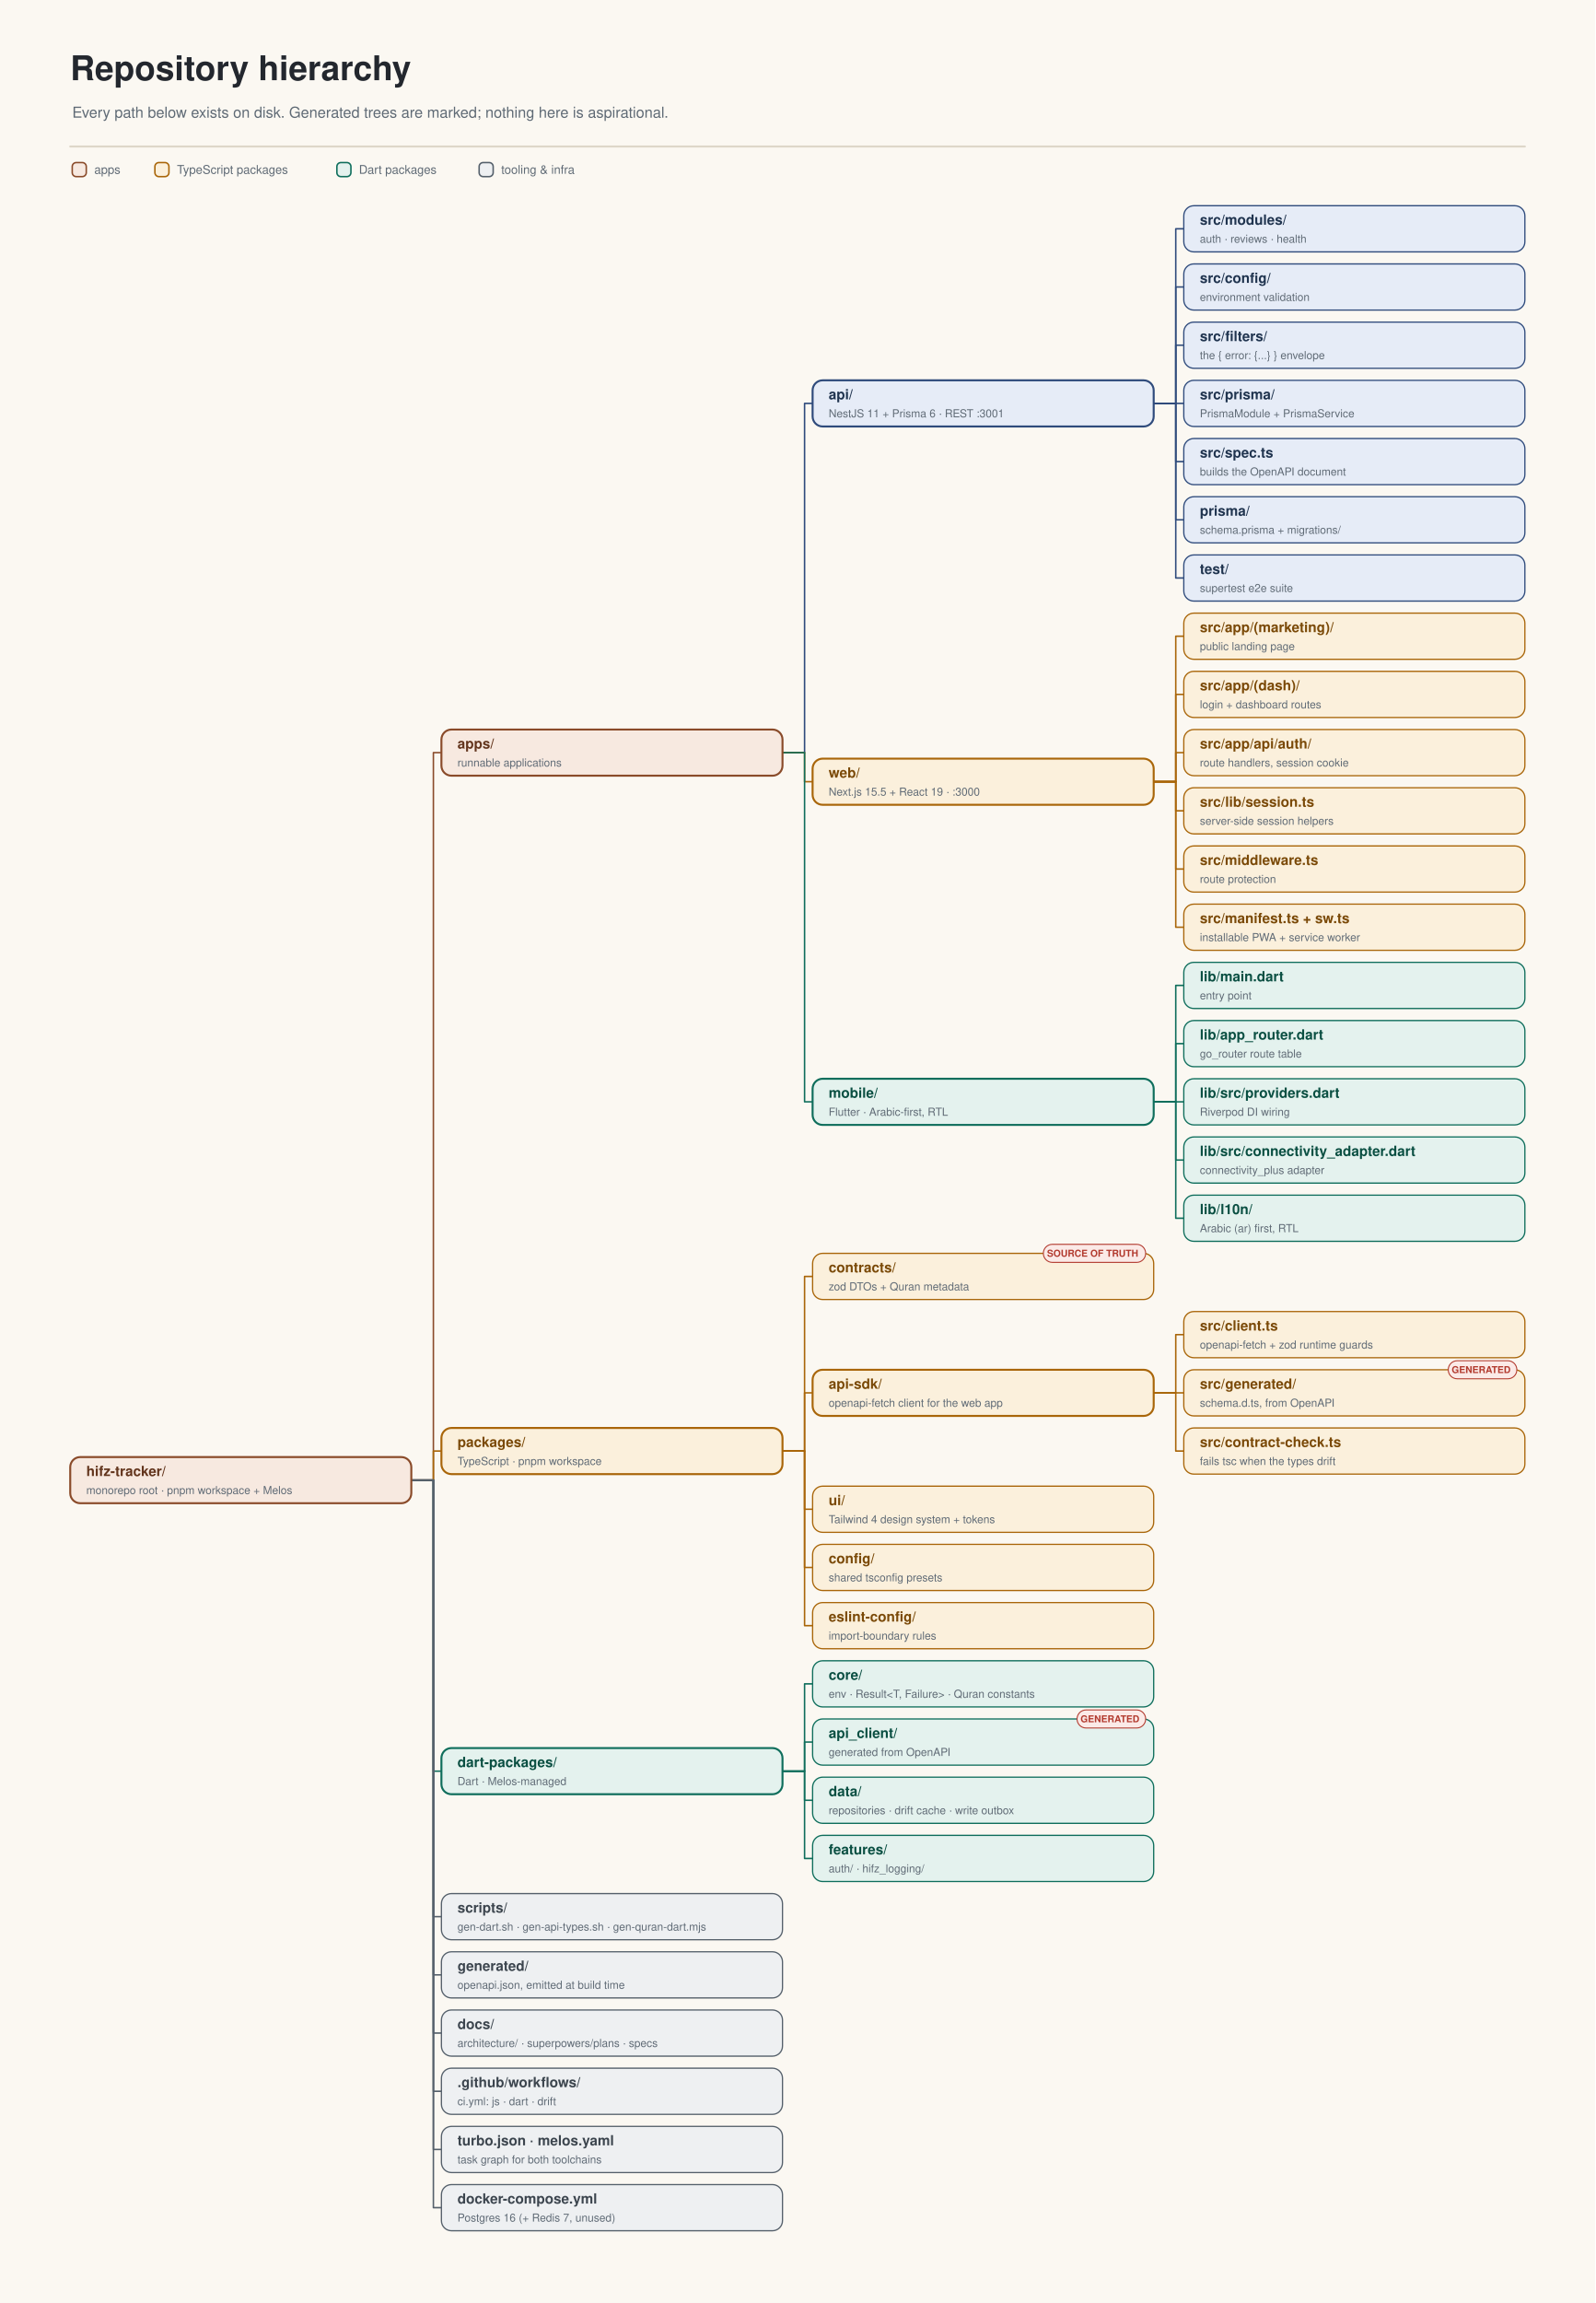
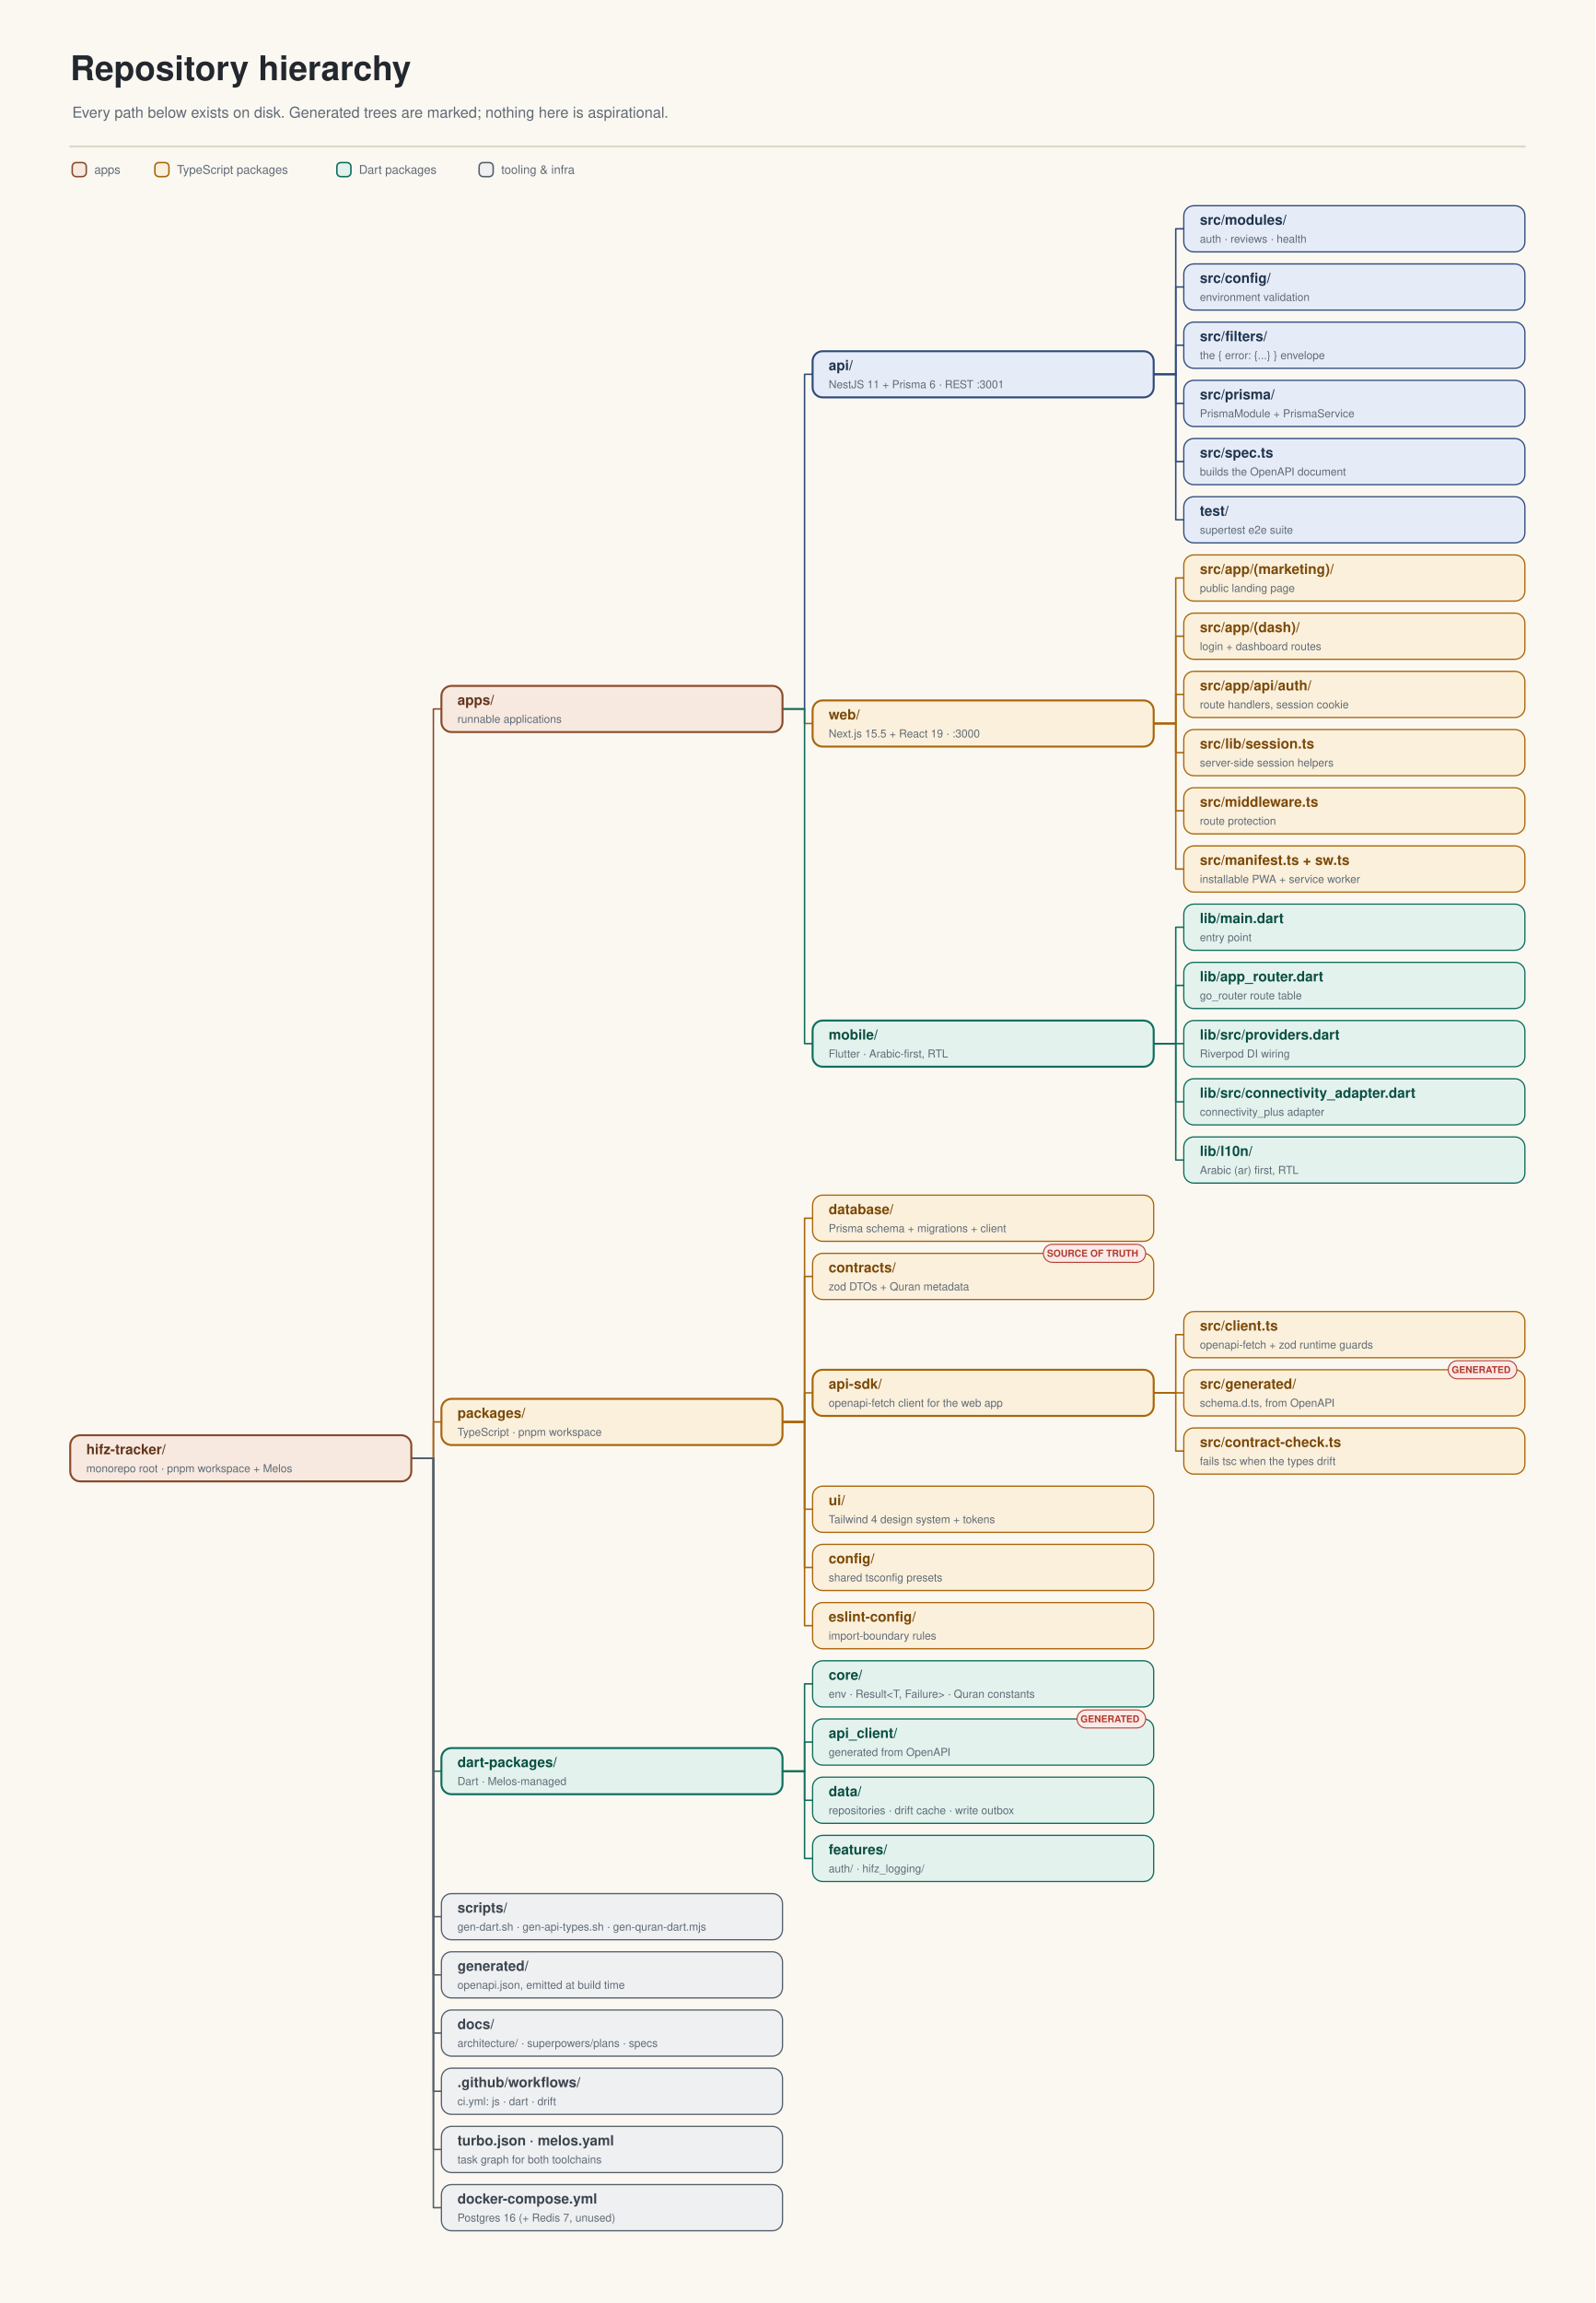
<svg xmlns="http://www.w3.org/2000/svg" width="1590" height="2295" viewBox="0 0 1590 2295">
  <defs>

  </defs>
  <rect width="1590" height="2295" fill="#FBF8F2" />
  <line x1="70" y1="146" x2="1520" y2="146" stroke="#DED7C9" stroke-width="2" stroke-linecap="round" />
-   <path d="M 410 1475 L 432 1475 L 432 750 L 440 750" fill="none" stroke="#8A4B2A" stroke-width="1.5" stroke-linecap="round" stroke-linejoin="round" />
-   <path d="M 780 750 L 802 750 L 802 402 L 810 402" fill="none" stroke="#2F4B7C" stroke-width="1.5" stroke-linecap="round" stroke-linejoin="round" />
-   <path d="M 1150 402 L 1172 402 L 1172 228 L 1180 228" fill="none" stroke="#2F4B7C" stroke-width="1.5" stroke-linecap="round" stroke-linejoin="round" />
-   <path d="M 1150 402 L 1172 402 L 1172 286 L 1180 286" fill="none" stroke="#2F4B7C" stroke-width="1.5" stroke-linecap="round" stroke-linejoin="round" />
-   <path d="M 1150 402 L 1172 402 L 1172 344 L 1180 344" fill="none" stroke="#2F4B7C" stroke-width="1.5" stroke-linecap="round" stroke-linejoin="round" />
-   <path d="M 1150 402 L 1180 402" fill="none" stroke="#2F4B7C" stroke-width="1.5" stroke-linecap="round" stroke-linejoin="round" />
-   <path d="M 1150 402 L 1172 402 L 1172 460 L 1180 460" fill="none" stroke="#2F4B7C" stroke-width="1.5" stroke-linecap="round" stroke-linejoin="round" />
-   <path d="M 1150 402 L 1172 402 L 1172 518 L 1180 518" fill="none" stroke="#2F4B7C" stroke-width="1.5" stroke-linecap="round" stroke-linejoin="round" />
-   <path d="M 1150 402 L 1172 402 L 1172 576 L 1180 576" fill="none" stroke="#2F4B7C" stroke-width="1.5" stroke-linecap="round" stroke-linejoin="round" />
-   <path d="M 780 750 L 802 750 L 802 779 L 810 779" fill="none" stroke="#A9660A" stroke-width="1.5" stroke-linecap="round" stroke-linejoin="round" />
-   <path d="M 1150 779 L 1172 779 L 1172 634 L 1180 634" fill="none" stroke="#A9660A" stroke-width="1.5" stroke-linecap="round" stroke-linejoin="round" />
-   <path d="M 1150 779 L 1172 779 L 1172 692 L 1180 692" fill="none" stroke="#A9660A" stroke-width="1.5" stroke-linecap="round" stroke-linejoin="round" />
-   <path d="M 1150 779 L 1172 779 L 1172 750 L 1180 750" fill="none" stroke="#A9660A" stroke-width="1.5" stroke-linecap="round" stroke-linejoin="round" />
-   <path d="M 1150 779 L 1172 779 L 1172 808 L 1180 808" fill="none" stroke="#A9660A" stroke-width="1.5" stroke-linecap="round" stroke-linejoin="round" />
-   <path d="M 1150 779 L 1172 779 L 1172 866 L 1180 866" fill="none" stroke="#A9660A" stroke-width="1.5" stroke-linecap="round" stroke-linejoin="round" />
-   <path d="M 1150 779 L 1172 779 L 1172 924 L 1180 924" fill="none" stroke="#A9660A" stroke-width="1.5" stroke-linecap="round" stroke-linejoin="round" />
-   <path d="M 780 750 L 802 750 L 802 1098 L 810 1098" fill="none" stroke="#0F6E5C" stroke-width="1.5" stroke-linecap="round" stroke-linejoin="round" />
-   <path d="M 1150 1098 L 1172 1098 L 1172 982 L 1180 982" fill="none" stroke="#0F6E5C" stroke-width="1.5" stroke-linecap="round" stroke-linejoin="round" />
-   <path d="M 1150 1098 L 1172 1098 L 1172 1040 L 1180 1040" fill="none" stroke="#0F6E5C" stroke-width="1.5" stroke-linecap="round" stroke-linejoin="round" />
-   <path d="M 1150 1098 L 1180 1098" fill="none" stroke="#0F6E5C" stroke-width="1.5" stroke-linecap="round" stroke-linejoin="round" />
-   <path d="M 1150 1098 L 1172 1098 L 1172 1156 L 1180 1156" fill="none" stroke="#0F6E5C" stroke-width="1.5" stroke-linecap="round" stroke-linejoin="round" />
-   <path d="M 1150 1098 L 1172 1098 L 1172 1214 L 1180 1214" fill="none" stroke="#0F6E5C" stroke-width="1.5" stroke-linecap="round" stroke-linejoin="round" />
-   <path d="M 410 1475 L 432 1475 L 432 1446 L 440 1446" fill="none" stroke="#A9660A" stroke-width="1.5" stroke-linecap="round" stroke-linejoin="round" />
-   <path d="M 780 1446 L 802 1446 L 802 1272 L 810 1272" fill="none" stroke="#A9660A" stroke-width="1.5" stroke-linecap="round" stroke-linejoin="round" />
-   <path d="M 780 1446 L 802 1446 L 802 1388 L 810 1388" fill="none" stroke="#A9660A" stroke-width="1.5" stroke-linecap="round" stroke-linejoin="round" />
+   <path d="M 410 1453.25 L 432 1453.25 L 432 706.5 L 440 706.5" fill="none" stroke="#8A4B2A" stroke-width="1.5" stroke-linecap="round" stroke-linejoin="round" />
+   <path d="M 780 706.5 L 802 706.5 L 802 373 L 810 373" fill="none" stroke="#2F4B7C" stroke-width="1.5" stroke-linecap="round" stroke-linejoin="round" />
+   <path d="M 1150 373 L 1172 373 L 1172 228 L 1180 228" fill="none" stroke="#2F4B7C" stroke-width="1.5" stroke-linecap="round" stroke-linejoin="round" />
+   <path d="M 1150 373 L 1172 373 L 1172 286 L 1180 286" fill="none" stroke="#2F4B7C" stroke-width="1.5" stroke-linecap="round" stroke-linejoin="round" />
+   <path d="M 1150 373 L 1172 373 L 1172 344 L 1180 344" fill="none" stroke="#2F4B7C" stroke-width="1.5" stroke-linecap="round" stroke-linejoin="round" />
+   <path d="M 1150 373 L 1172 373 L 1172 402 L 1180 402" fill="none" stroke="#2F4B7C" stroke-width="1.5" stroke-linecap="round" stroke-linejoin="round" />
+   <path d="M 1150 373 L 1172 373 L 1172 460 L 1180 460" fill="none" stroke="#2F4B7C" stroke-width="1.5" stroke-linecap="round" stroke-linejoin="round" />
+   <path d="M 1150 373 L 1172 373 L 1172 518 L 1180 518" fill="none" stroke="#2F4B7C" stroke-width="1.5" stroke-linecap="round" stroke-linejoin="round" />
+   <path d="M 780 706.5 L 802 706.5 L 802 721 L 810 721" fill="none" stroke="#A9660A" stroke-width="1.5" stroke-linecap="round" stroke-linejoin="round" />
+   <path d="M 1150 721 L 1172 721 L 1172 576 L 1180 576" fill="none" stroke="#A9660A" stroke-width="1.5" stroke-linecap="round" stroke-linejoin="round" />
+   <path d="M 1150 721 L 1172 721 L 1172 634 L 1180 634" fill="none" stroke="#A9660A" stroke-width="1.5" stroke-linecap="round" stroke-linejoin="round" />
+   <path d="M 1150 721 L 1172 721 L 1172 692 L 1180 692" fill="none" stroke="#A9660A" stroke-width="1.5" stroke-linecap="round" stroke-linejoin="round" />
+   <path d="M 1150 721 L 1172 721 L 1172 750 L 1180 750" fill="none" stroke="#A9660A" stroke-width="1.5" stroke-linecap="round" stroke-linejoin="round" />
+   <path d="M 1150 721 L 1172 721 L 1172 808 L 1180 808" fill="none" stroke="#A9660A" stroke-width="1.5" stroke-linecap="round" stroke-linejoin="round" />
+   <path d="M 1150 721 L 1172 721 L 1172 866 L 1180 866" fill="none" stroke="#A9660A" stroke-width="1.5" stroke-linecap="round" stroke-linejoin="round" />
+   <path d="M 780 706.5 L 802 706.5 L 802 1040 L 810 1040" fill="none" stroke="#0F6E5C" stroke-width="1.5" stroke-linecap="round" stroke-linejoin="round" />
+   <path d="M 1150 1040 L 1172 1040 L 1172 924 L 1180 924" fill="none" stroke="#0F6E5C" stroke-width="1.5" stroke-linecap="round" stroke-linejoin="round" />
+   <path d="M 1150 1040 L 1172 1040 L 1172 982 L 1180 982" fill="none" stroke="#0F6E5C" stroke-width="1.5" stroke-linecap="round" stroke-linejoin="round" />
+   <path d="M 1150 1040 L 1180 1040" fill="none" stroke="#0F6E5C" stroke-width="1.5" stroke-linecap="round" stroke-linejoin="round" />
+   <path d="M 1150 1040 L 1172 1040 L 1172 1098 L 1180 1098" fill="none" stroke="#0F6E5C" stroke-width="1.5" stroke-linecap="round" stroke-linejoin="round" />
+   <path d="M 1150 1040 L 1172 1040 L 1172 1156 L 1180 1156" fill="none" stroke="#0F6E5C" stroke-width="1.5" stroke-linecap="round" stroke-linejoin="round" />
+   <path d="M 410 1453.25 L 432 1453.25 L 432 1417 L 440 1417" fill="none" stroke="#A9660A" stroke-width="1.5" stroke-linecap="round" stroke-linejoin="round" />
+   <path d="M 780 1417 L 802 1417 L 802 1214 L 810 1214" fill="none" stroke="#A9660A" stroke-width="1.5" stroke-linecap="round" stroke-linejoin="round" />
+   <path d="M 780 1417 L 802 1417 L 802 1272 L 810 1272" fill="none" stroke="#A9660A" stroke-width="1.5" stroke-linecap="round" stroke-linejoin="round" />
+   <path d="M 780 1417 L 802 1417 L 802 1388 L 810 1388" fill="none" stroke="#A9660A" stroke-width="1.5" stroke-linecap="round" stroke-linejoin="round" />
  <path d="M 1150 1388 L 1172 1388 L 1172 1330 L 1180 1330" fill="none" stroke="#A9660A" stroke-width="1.5" stroke-linecap="round" stroke-linejoin="round" />
  <path d="M 1150 1388 L 1180 1388" fill="none" stroke="#A9660A" stroke-width="1.5" stroke-linecap="round" stroke-linejoin="round" />
  <path d="M 1150 1388 L 1172 1388 L 1172 1446 L 1180 1446" fill="none" stroke="#A9660A" stroke-width="1.5" stroke-linecap="round" stroke-linejoin="round" />
-   <path d="M 780 1446 L 802 1446 L 802 1504 L 810 1504" fill="none" stroke="#A9660A" stroke-width="1.5" stroke-linecap="round" stroke-linejoin="round" />
-   <path d="M 780 1446 L 802 1446 L 802 1562 L 810 1562" fill="none" stroke="#A9660A" stroke-width="1.5" stroke-linecap="round" stroke-linejoin="round" />
-   <path d="M 780 1446 L 802 1446 L 802 1620 L 810 1620" fill="none" stroke="#A9660A" stroke-width="1.5" stroke-linecap="round" stroke-linejoin="round" />
-   <path d="M 410 1475 L 432 1475 L 432 1765 L 440 1765" fill="none" stroke="#0F6E5C" stroke-width="1.5" stroke-linecap="round" stroke-linejoin="round" />
+   <path d="M 780 1417 L 802 1417 L 802 1504 L 810 1504" fill="none" stroke="#A9660A" stroke-width="1.5" stroke-linecap="round" stroke-linejoin="round" />
+   <path d="M 780 1417 L 802 1417 L 802 1562 L 810 1562" fill="none" stroke="#A9660A" stroke-width="1.5" stroke-linecap="round" stroke-linejoin="round" />
+   <path d="M 780 1417 L 802 1417 L 802 1620 L 810 1620" fill="none" stroke="#A9660A" stroke-width="1.5" stroke-linecap="round" stroke-linejoin="round" />
+   <path d="M 410 1453.25 L 432 1453.25 L 432 1765 L 440 1765" fill="none" stroke="#0F6E5C" stroke-width="1.5" stroke-linecap="round" stroke-linejoin="round" />
  <path d="M 780 1765 L 802 1765 L 802 1678 L 810 1678" fill="none" stroke="#0F6E5C" stroke-width="1.5" stroke-linecap="round" stroke-linejoin="round" />
  <path d="M 780 1765 L 802 1765 L 802 1736 L 810 1736" fill="none" stroke="#0F6E5C" stroke-width="1.5" stroke-linecap="round" stroke-linejoin="round" />
  <path d="M 780 1765 L 802 1765 L 802 1794 L 810 1794" fill="none" stroke="#0F6E5C" stroke-width="1.5" stroke-linecap="round" stroke-linejoin="round" />
  <path d="M 780 1765 L 802 1765 L 802 1852 L 810 1852" fill="none" stroke="#0F6E5C" stroke-width="1.5" stroke-linecap="round" stroke-linejoin="round" />
-   <path d="M 410 1475 L 432 1475 L 432 1910 L 440 1910" fill="none" stroke="#55606B" stroke-width="1.5" stroke-linecap="round" stroke-linejoin="round" />
-   <path d="M 410 1475 L 432 1475 L 432 1968 L 440 1968" fill="none" stroke="#55606B" stroke-width="1.5" stroke-linecap="round" stroke-linejoin="round" />
-   <path d="M 410 1475 L 432 1475 L 432 2026 L 440 2026" fill="none" stroke="#55606B" stroke-width="1.5" stroke-linecap="round" stroke-linejoin="round" />
-   <path d="M 410 1475 L 432 1475 L 432 2084 L 440 2084" fill="none" stroke="#55606B" stroke-width="1.5" stroke-linecap="round" stroke-linejoin="round" />
-   <path d="M 410 1475 L 432 1475 L 432 2142 L 440 2142" fill="none" stroke="#55606B" stroke-width="1.5" stroke-linecap="round" stroke-linejoin="round" />
-   <path d="M 410 1475 L 432 1475 L 432 2200 L 440 2200" fill="none" stroke="#55606B" stroke-width="1.5" stroke-linecap="round" stroke-linejoin="round" />
+   <path d="M 410 1453.25 L 432 1453.25 L 432 1910 L 440 1910" fill="none" stroke="#55606B" stroke-width="1.5" stroke-linecap="round" stroke-linejoin="round" />
+   <path d="M 410 1453.25 L 432 1453.25 L 432 1968 L 440 1968" fill="none" stroke="#55606B" stroke-width="1.5" stroke-linecap="round" stroke-linejoin="round" />
+   <path d="M 410 1453.25 L 432 1453.25 L 432 2026 L 440 2026" fill="none" stroke="#55606B" stroke-width="1.5" stroke-linecap="round" stroke-linejoin="round" />
+   <path d="M 410 1453.25 L 432 1453.25 L 432 2084 L 440 2084" fill="none" stroke="#55606B" stroke-width="1.5" stroke-linecap="round" stroke-linejoin="round" />
+   <path d="M 410 1453.25 L 432 1453.25 L 432 2142 L 440 2142" fill="none" stroke="#55606B" stroke-width="1.5" stroke-linecap="round" stroke-linejoin="round" />
+   <path d="M 410 1453.25 L 432 1453.25 L 432 2200 L 440 2200" fill="none" stroke="#55606B" stroke-width="1.5" stroke-linecap="round" stroke-linejoin="round" />
  <rect x="72" y="162" width="14" height="14" rx="4" fill="#F7E9E0" stroke="#8A4B2A" stroke-width="1.5" />
  <rect x="154.4" y="162" width="14" height="14" rx="4" fill="#FBF0DC" stroke="#A9660A" stroke-width="1.5" />
  <rect x="335.8" y="162" width="14" height="14" rx="4" fill="#E4F2EE" stroke="#0F6E5C" stroke-width="1.5" />
  <rect x="477.6" y="162" width="14" height="14" rx="4" fill="#EEF0F2" stroke="#55606B" stroke-width="1.5" />
-   <rect x="70" y="1452" width="340" height="46" rx="10" fill="#F7E9E0" stroke="#8A4B2A" stroke-width="2" />
-   <rect x="440" y="727" width="340" height="46" rx="10" fill="#F7E9E0" stroke="#8A4B2A" stroke-width="2" />
-   <rect x="810" y="379" width="340" height="46" rx="10" fill="#E6ECF7" stroke="#2F4B7C" stroke-width="2" />
+   <rect x="70" y="1430.25" width="340" height="46" rx="10" fill="#F7E9E0" stroke="#8A4B2A" stroke-width="2" />
+   <rect x="440" y="683.5" width="340" height="46" rx="10" fill="#F7E9E0" stroke="#8A4B2A" stroke-width="2" />
+   <rect x="810" y="350" width="340" height="46" rx="10" fill="#E6ECF7" stroke="#2F4B7C" stroke-width="2" />
  <rect x="1180" y="205" width="340" height="46" rx="10" fill="#E6ECF7" stroke="#2F4B7C" stroke-width="1.25" />
  <rect x="1180" y="263" width="340" height="46" rx="10" fill="#E6ECF7" stroke="#2F4B7C" stroke-width="1.25" />
  <rect x="1180" y="321" width="340" height="46" rx="10" fill="#E6ECF7" stroke="#2F4B7C" stroke-width="1.25" />
  <rect x="1180" y="379" width="340" height="46" rx="10" fill="#E6ECF7" stroke="#2F4B7C" stroke-width="1.25" />
  <rect x="1180" y="437" width="340" height="46" rx="10" fill="#E6ECF7" stroke="#2F4B7C" stroke-width="1.25" />
  <rect x="1180" y="495" width="340" height="46" rx="10" fill="#E6ECF7" stroke="#2F4B7C" stroke-width="1.25" />
-   <rect x="1180" y="553" width="340" height="46" rx="10" fill="#E6ECF7" stroke="#2F4B7C" stroke-width="1.25" />
-   <rect x="810" y="756" width="340" height="46" rx="10" fill="#FBF0DC" stroke="#A9660A" stroke-width="2" />
+   <rect x="810" y="698" width="340" height="46" rx="10" fill="#FBF0DC" stroke="#A9660A" stroke-width="2" />
+   <rect x="1180" y="553" width="340" height="46" rx="10" fill="#FBF0DC" stroke="#A9660A" stroke-width="1.25" />
  <rect x="1180" y="611" width="340" height="46" rx="10" fill="#FBF0DC" stroke="#A9660A" stroke-width="1.25" />
  <rect x="1180" y="669" width="340" height="46" rx="10" fill="#FBF0DC" stroke="#A9660A" stroke-width="1.25" />
  <rect x="1180" y="727" width="340" height="46" rx="10" fill="#FBF0DC" stroke="#A9660A" stroke-width="1.25" />
  <rect x="1180" y="785" width="340" height="46" rx="10" fill="#FBF0DC" stroke="#A9660A" stroke-width="1.25" />
  <rect x="1180" y="843" width="340" height="46" rx="10" fill="#FBF0DC" stroke="#A9660A" stroke-width="1.25" />
-   <rect x="1180" y="901" width="340" height="46" rx="10" fill="#FBF0DC" stroke="#A9660A" stroke-width="1.25" />
-   <rect x="810" y="1075" width="340" height="46" rx="10" fill="#E4F2EE" stroke="#0F6E5C" stroke-width="2" />
+   <rect x="810" y="1017" width="340" height="46" rx="10" fill="#E4F2EE" stroke="#0F6E5C" stroke-width="2" />
+   <rect x="1180" y="901" width="340" height="46" rx="10" fill="#E4F2EE" stroke="#0F6E5C" stroke-width="1.25" />
  <rect x="1180" y="959" width="340" height="46" rx="10" fill="#E4F2EE" stroke="#0F6E5C" stroke-width="1.25" />
  <rect x="1180" y="1017" width="340" height="46" rx="10" fill="#E4F2EE" stroke="#0F6E5C" stroke-width="1.25" />
  <rect x="1180" y="1075" width="340" height="46" rx="10" fill="#E4F2EE" stroke="#0F6E5C" stroke-width="1.25" />
  <rect x="1180" y="1133" width="340" height="46" rx="10" fill="#E4F2EE" stroke="#0F6E5C" stroke-width="1.25" />
-   <rect x="1180" y="1191" width="340" height="46" rx="10" fill="#E4F2EE" stroke="#0F6E5C" stroke-width="1.25" />
-   <rect x="440" y="1423" width="340" height="46" rx="10" fill="#FBF0DC" stroke="#A9660A" stroke-width="2" />
+   <rect x="440" y="1394" width="340" height="46" rx="10" fill="#FBF0DC" stroke="#A9660A" stroke-width="2" />
+   <rect x="810" y="1191" width="340" height="46" rx="10" fill="#FBF0DC" stroke="#A9660A" stroke-width="1.25" />
  <rect x="810" y="1249" width="340" height="46" rx="10" fill="#FBF0DC" stroke="#A9660A" stroke-width="1.25" />
  <rect x="810" y="1365" width="340" height="46" rx="10" fill="#FBF0DC" stroke="#A9660A" stroke-width="2" />
  <rect x="1180" y="1307" width="340" height="46" rx="10" fill="#FBF0DC" stroke="#A9660A" stroke-width="1.25" />
  <rect x="1180" y="1365" width="340" height="46" rx="10" fill="#FBF0DC" stroke="#A9660A" stroke-width="1.25" />
  <rect x="1180" y="1423" width="340" height="46" rx="10" fill="#FBF0DC" stroke="#A9660A" stroke-width="1.25" />
  <rect x="810" y="1481" width="340" height="46" rx="10" fill="#FBF0DC" stroke="#A9660A" stroke-width="1.25" />
  <rect x="810" y="1539" width="340" height="46" rx="10" fill="#FBF0DC" stroke="#A9660A" stroke-width="1.25" />
  <rect x="810" y="1597" width="340" height="46" rx="10" fill="#FBF0DC" stroke="#A9660A" stroke-width="1.25" />
  <rect x="440" y="1742" width="340" height="46" rx="10" fill="#E4F2EE" stroke="#0F6E5C" stroke-width="2" />
  <rect x="810" y="1655" width="340" height="46" rx="10" fill="#E4F2EE" stroke="#0F6E5C" stroke-width="1.25" />
  <rect x="810" y="1713" width="340" height="46" rx="10" fill="#E4F2EE" stroke="#0F6E5C" stroke-width="1.25" />
  <rect x="810" y="1771" width="340" height="46" rx="10" fill="#E4F2EE" stroke="#0F6E5C" stroke-width="1.25" />
  <rect x="810" y="1829" width="340" height="46" rx="10" fill="#E4F2EE" stroke="#0F6E5C" stroke-width="1.25" />
  <rect x="440" y="1887" width="340" height="46" rx="10" fill="#EEF0F2" stroke="#55606B" stroke-width="1.25" />
  <rect x="440" y="1945" width="340" height="46" rx="10" fill="#EEF0F2" stroke="#55606B" stroke-width="1.25" />
  <rect x="440" y="2003" width="340" height="46" rx="10" fill="#EEF0F2" stroke="#55606B" stroke-width="1.25" />
  <rect x="440" y="2061" width="340" height="46" rx="10" fill="#EEF0F2" stroke="#55606B" stroke-width="1.25" />
  <rect x="440" y="2119" width="340" height="46" rx="10" fill="#EEF0F2" stroke="#55606B" stroke-width="1.25" />
  <rect x="440" y="2177" width="340" height="46" rx="10" fill="#EEF0F2" stroke="#55606B" stroke-width="1.25" />
  <text x="70" y="79.9" font-family="'Helvetica Neue', Helvetica, Arial, sans-serif" font-size="34" font-weight="600" fill="#23272E">Repository hierarchy</text>
  <text x="72" y="117.25" font-family="'Helvetica Neue', Helvetica, Arial, sans-serif" font-size="15" font-weight="400" fill="#5F6A75">Every path below exists on disk. Generated trees are marked; nothing here is aspirational.</text>
  <text x="94" y="173.2" font-family="'Helvetica Neue', Helvetica, Arial, sans-serif" font-size="12" font-weight="400" fill="#5F6A75">apps</text>
  <text x="176.4" y="173.2" font-family="'Helvetica Neue', Helvetica, Arial, sans-serif" font-size="12" font-weight="400" fill="#5F6A75">TypeScript packages</text>
  <text x="357.8" y="173.2" font-family="'Helvetica Neue', Helvetica, Arial, sans-serif" font-size="12" font-weight="400" fill="#5F6A75">Dart packages</text>
  <text x="499.6" y="173.2" font-family="'Helvetica Neue', Helvetica, Arial, sans-serif" font-size="12" font-weight="400" fill="#5F6A75">tooling &amp; infra</text>
-   <text x="86" y="1470.9" font-family="'Helvetica Neue', Helvetica, Arial, sans-serif" font-size="14" font-weight="600" fill="#63351D">hifz-tracker/</text>
-   <text x="86" y="1488.85" font-family="'Helvetica Neue', Helvetica, Arial, sans-serif" font-size="11" font-weight="400" fill="#5F6A75">monorepo root · pnpm workspace + Melos</text>
-   <text x="456" y="745.9" font-family="'Helvetica Neue', Helvetica, Arial, sans-serif" font-size="14" font-weight="600" fill="#63351D">apps/</text>
-   <text x="456" y="763.85" font-family="'Helvetica Neue', Helvetica, Arial, sans-serif" font-size="11" font-weight="400" fill="#5F6A75">runnable applications</text>
-   <text x="826" y="397.9" font-family="'Helvetica Neue', Helvetica, Arial, sans-serif" font-size="14" font-weight="600" fill="#20344F">api/</text>
-   <text x="826" y="415.85" font-family="'Helvetica Neue', Helvetica, Arial, sans-serif" font-size="11" font-weight="400" fill="#5F6A75">NestJS 11 + Prisma 6 · REST :3001</text>
+   <text x="86" y="1449.15" font-family="'Helvetica Neue', Helvetica, Arial, sans-serif" font-size="14" font-weight="600" fill="#63351D">hifz-tracker/</text>
+   <text x="86" y="1467.1" font-family="'Helvetica Neue', Helvetica, Arial, sans-serif" font-size="11" font-weight="400" fill="#5F6A75">monorepo root · pnpm workspace + Melos</text>
+   <text x="456" y="702.4" font-family="'Helvetica Neue', Helvetica, Arial, sans-serif" font-size="14" font-weight="600" fill="#63351D">apps/</text>
+   <text x="456" y="720.35" font-family="'Helvetica Neue', Helvetica, Arial, sans-serif" font-size="11" font-weight="400" fill="#5F6A75">runnable applications</text>
+   <text x="826" y="368.9" font-family="'Helvetica Neue', Helvetica, Arial, sans-serif" font-size="14" font-weight="600" fill="#20344F">api/</text>
+   <text x="826" y="386.85" font-family="'Helvetica Neue', Helvetica, Arial, sans-serif" font-size="11" font-weight="400" fill="#5F6A75">NestJS 11 + Prisma 6 · REST :3001</text>
  <text x="1196" y="223.9" font-family="'Helvetica Neue', Helvetica, Arial, sans-serif" font-size="14" font-weight="600" fill="#20344F">src/modules/</text>
  <text x="1196" y="241.85" font-family="'Helvetica Neue', Helvetica, Arial, sans-serif" font-size="11" font-weight="400" fill="#5F6A75">auth · reviews · health</text>
  <text x="1196" y="281.9" font-family="'Helvetica Neue', Helvetica, Arial, sans-serif" font-size="14" font-weight="600" fill="#20344F">src/config/</text>
  <text x="1196" y="299.85" font-family="'Helvetica Neue', Helvetica, Arial, sans-serif" font-size="11" font-weight="400" fill="#5F6A75">environment validation</text>
  <text x="1196" y="339.9" font-family="'Helvetica Neue', Helvetica, Arial, sans-serif" font-size="14" font-weight="600" fill="#20344F">src/filters/</text>
  <text x="1196" y="357.85" font-family="'Helvetica Neue', Helvetica, Arial, sans-serif" font-size="11" font-weight="400" fill="#5F6A75">the { error: {...} } envelope</text>
  <text x="1196" y="397.9" font-family="'Helvetica Neue', Helvetica, Arial, sans-serif" font-size="14" font-weight="600" fill="#20344F">src/prisma/</text>
  <text x="1196" y="415.85" font-family="'Helvetica Neue', Helvetica, Arial, sans-serif" font-size="11" font-weight="400" fill="#5F6A75">PrismaModule + PrismaService</text>
  <text x="1196" y="455.9" font-family="'Helvetica Neue', Helvetica, Arial, sans-serif" font-size="14" font-weight="600" fill="#20344F">src/spec.ts</text>
  <text x="1196" y="473.85" font-family="'Helvetica Neue', Helvetica, Arial, sans-serif" font-size="11" font-weight="400" fill="#5F6A75">builds the OpenAPI document</text>
-   <text x="1196" y="513.9" font-family="'Helvetica Neue', Helvetica, Arial, sans-serif" font-size="14" font-weight="600" fill="#20344F">prisma/</text>
-   <text x="1196" y="531.85" font-family="'Helvetica Neue', Helvetica, Arial, sans-serif" font-size="11" font-weight="400" fill="#5F6A75">schema.prisma + migrations/</text>
-   <text x="1196" y="571.9" font-family="'Helvetica Neue', Helvetica, Arial, sans-serif" font-size="14" font-weight="600" fill="#20344F">test/</text>
-   <text x="1196" y="589.85" font-family="'Helvetica Neue', Helvetica, Arial, sans-serif" font-size="11" font-weight="400" fill="#5F6A75">supertest e2e suite</text>
-   <text x="826" y="774.9" font-family="'Helvetica Neue', Helvetica, Arial, sans-serif" font-size="14" font-weight="600" fill="#7A4907">web/</text>
-   <text x="826" y="792.85" font-family="'Helvetica Neue', Helvetica, Arial, sans-serif" font-size="11" font-weight="400" fill="#5F6A75">Next.js 15.5 + React 19 · :3000</text>
-   <text x="1196" y="629.9" font-family="'Helvetica Neue', Helvetica, Arial, sans-serif" font-size="14" font-weight="600" fill="#7A4907">src/app/(marketing)/</text>
-   <text x="1196" y="647.85" font-family="'Helvetica Neue', Helvetica, Arial, sans-serif" font-size="11" font-weight="400" fill="#5F6A75">public landing page</text>
-   <text x="1196" y="687.9" font-family="'Helvetica Neue', Helvetica, Arial, sans-serif" font-size="14" font-weight="600" fill="#7A4907">src/app/(dash)/</text>
-   <text x="1196" y="705.85" font-family="'Helvetica Neue', Helvetica, Arial, sans-serif" font-size="11" font-weight="400" fill="#5F6A75">login + dashboard routes</text>
-   <text x="1196" y="745.9" font-family="'Helvetica Neue', Helvetica, Arial, sans-serif" font-size="14" font-weight="600" fill="#7A4907">src/app/api/auth/</text>
-   <text x="1196" y="763.85" font-family="'Helvetica Neue', Helvetica, Arial, sans-serif" font-size="11" font-weight="400" fill="#5F6A75">route handlers, session cookie</text>
-   <text x="1196" y="803.9" font-family="'Helvetica Neue', Helvetica, Arial, sans-serif" font-size="14" font-weight="600" fill="#7A4907">src/lib/session.ts</text>
-   <text x="1196" y="821.85" font-family="'Helvetica Neue', Helvetica, Arial, sans-serif" font-size="11" font-weight="400" fill="#5F6A75">server-side session helpers</text>
-   <text x="1196" y="861.9" font-family="'Helvetica Neue', Helvetica, Arial, sans-serif" font-size="14" font-weight="600" fill="#7A4907">src/middleware.ts</text>
-   <text x="1196" y="879.85" font-family="'Helvetica Neue', Helvetica, Arial, sans-serif" font-size="11" font-weight="400" fill="#5F6A75">route protection</text>
-   <text x="1196" y="919.9" font-family="'Helvetica Neue', Helvetica, Arial, sans-serif" font-size="14" font-weight="600" fill="#7A4907">src/manifest.ts + sw.ts</text>
-   <text x="1196" y="937.85" font-family="'Helvetica Neue', Helvetica, Arial, sans-serif" font-size="11" font-weight="400" fill="#5F6A75">installable PWA + service worker</text>
-   <text x="826" y="1093.9" font-family="'Helvetica Neue', Helvetica, Arial, sans-serif" font-size="14" font-weight="600" fill="#0A4F42">mobile/</text>
-   <text x="826" y="1111.85" font-family="'Helvetica Neue', Helvetica, Arial, sans-serif" font-size="11" font-weight="400" fill="#5F6A75">Flutter · Arabic-first, RTL</text>
-   <text x="1196" y="977.9" font-family="'Helvetica Neue', Helvetica, Arial, sans-serif" font-size="14" font-weight="600" fill="#0A4F42">lib/main.dart</text>
-   <text x="1196" y="995.85" font-family="'Helvetica Neue', Helvetica, Arial, sans-serif" font-size="11" font-weight="400" fill="#5F6A75">entry point</text>
-   <text x="1196" y="1035.9" font-family="'Helvetica Neue', Helvetica, Arial, sans-serif" font-size="14" font-weight="600" fill="#0A4F42">lib/app_router.dart</text>
-   <text x="1196" y="1053.85" font-family="'Helvetica Neue', Helvetica, Arial, sans-serif" font-size="11" font-weight="400" fill="#5F6A75">go_router route table</text>
-   <text x="1196" y="1093.9" font-family="'Helvetica Neue', Helvetica, Arial, sans-serif" font-size="14" font-weight="600" fill="#0A4F42">lib/src/providers.dart</text>
-   <text x="1196" y="1111.85" font-family="'Helvetica Neue', Helvetica, Arial, sans-serif" font-size="11" font-weight="400" fill="#5F6A75">Riverpod DI wiring</text>
-   <text x="1196" y="1151.9" font-family="'Helvetica Neue', Helvetica, Arial, sans-serif" font-size="14" font-weight="600" fill="#0A4F42">lib/src/connectivity_adapter.dart</text>
-   <text x="1196" y="1169.85" font-family="'Helvetica Neue', Helvetica, Arial, sans-serif" font-size="11" font-weight="400" fill="#5F6A75">connectivity_plus adapter</text>
-   <text x="1196" y="1209.9" font-family="'Helvetica Neue', Helvetica, Arial, sans-serif" font-size="14" font-weight="600" fill="#0A4F42">lib/l10n/</text>
-   <text x="1196" y="1227.85" font-family="'Helvetica Neue', Helvetica, Arial, sans-serif" font-size="11" font-weight="400" fill="#5F6A75">Arabic (ar) first, RTL</text>
-   <text x="456" y="1441.9" font-family="'Helvetica Neue', Helvetica, Arial, sans-serif" font-size="14" font-weight="600" fill="#7A4907">packages/</text>
-   <text x="456" y="1459.85" font-family="'Helvetica Neue', Helvetica, Arial, sans-serif" font-size="11" font-weight="400" fill="#5F6A75">TypeScript · pnpm workspace</text>
+   <text x="1196" y="513.9" font-family="'Helvetica Neue', Helvetica, Arial, sans-serif" font-size="14" font-weight="600" fill="#20344F">test/</text>
+   <text x="1196" y="531.85" font-family="'Helvetica Neue', Helvetica, Arial, sans-serif" font-size="11" font-weight="400" fill="#5F6A75">supertest e2e suite</text>
+   <text x="826" y="716.9" font-family="'Helvetica Neue', Helvetica, Arial, sans-serif" font-size="14" font-weight="600" fill="#7A4907">web/</text>
+   <text x="826" y="734.85" font-family="'Helvetica Neue', Helvetica, Arial, sans-serif" font-size="11" font-weight="400" fill="#5F6A75">Next.js 15.5 + React 19 · :3000</text>
+   <text x="1196" y="571.9" font-family="'Helvetica Neue', Helvetica, Arial, sans-serif" font-size="14" font-weight="600" fill="#7A4907">src/app/(marketing)/</text>
+   <text x="1196" y="589.85" font-family="'Helvetica Neue', Helvetica, Arial, sans-serif" font-size="11" font-weight="400" fill="#5F6A75">public landing page</text>
+   <text x="1196" y="629.9" font-family="'Helvetica Neue', Helvetica, Arial, sans-serif" font-size="14" font-weight="600" fill="#7A4907">src/app/(dash)/</text>
+   <text x="1196" y="647.85" font-family="'Helvetica Neue', Helvetica, Arial, sans-serif" font-size="11" font-weight="400" fill="#5F6A75">login + dashboard routes</text>
+   <text x="1196" y="687.9" font-family="'Helvetica Neue', Helvetica, Arial, sans-serif" font-size="14" font-weight="600" fill="#7A4907">src/app/api/auth/</text>
+   <text x="1196" y="705.85" font-family="'Helvetica Neue', Helvetica, Arial, sans-serif" font-size="11" font-weight="400" fill="#5F6A75">route handlers, session cookie</text>
+   <text x="1196" y="745.9" font-family="'Helvetica Neue', Helvetica, Arial, sans-serif" font-size="14" font-weight="600" fill="#7A4907">src/lib/session.ts</text>
+   <text x="1196" y="763.85" font-family="'Helvetica Neue', Helvetica, Arial, sans-serif" font-size="11" font-weight="400" fill="#5F6A75">server-side session helpers</text>
+   <text x="1196" y="803.9" font-family="'Helvetica Neue', Helvetica, Arial, sans-serif" font-size="14" font-weight="600" fill="#7A4907">src/middleware.ts</text>
+   <text x="1196" y="821.85" font-family="'Helvetica Neue', Helvetica, Arial, sans-serif" font-size="11" font-weight="400" fill="#5F6A75">route protection</text>
+   <text x="1196" y="861.9" font-family="'Helvetica Neue', Helvetica, Arial, sans-serif" font-size="14" font-weight="600" fill="#7A4907">src/manifest.ts + sw.ts</text>
+   <text x="1196" y="879.85" font-family="'Helvetica Neue', Helvetica, Arial, sans-serif" font-size="11" font-weight="400" fill="#5F6A75">installable PWA + service worker</text>
+   <text x="826" y="1035.9" font-family="'Helvetica Neue', Helvetica, Arial, sans-serif" font-size="14" font-weight="600" fill="#0A4F42">mobile/</text>
+   <text x="826" y="1053.85" font-family="'Helvetica Neue', Helvetica, Arial, sans-serif" font-size="11" font-weight="400" fill="#5F6A75">Flutter · Arabic-first, RTL</text>
+   <text x="1196" y="919.9" font-family="'Helvetica Neue', Helvetica, Arial, sans-serif" font-size="14" font-weight="600" fill="#0A4F42">lib/main.dart</text>
+   <text x="1196" y="937.85" font-family="'Helvetica Neue', Helvetica, Arial, sans-serif" font-size="11" font-weight="400" fill="#5F6A75">entry point</text>
+   <text x="1196" y="977.9" font-family="'Helvetica Neue', Helvetica, Arial, sans-serif" font-size="14" font-weight="600" fill="#0A4F42">lib/app_router.dart</text>
+   <text x="1196" y="995.85" font-family="'Helvetica Neue', Helvetica, Arial, sans-serif" font-size="11" font-weight="400" fill="#5F6A75">go_router route table</text>
+   <text x="1196" y="1035.9" font-family="'Helvetica Neue', Helvetica, Arial, sans-serif" font-size="14" font-weight="600" fill="#0A4F42">lib/src/providers.dart</text>
+   <text x="1196" y="1053.85" font-family="'Helvetica Neue', Helvetica, Arial, sans-serif" font-size="11" font-weight="400" fill="#5F6A75">Riverpod DI wiring</text>
+   <text x="1196" y="1093.9" font-family="'Helvetica Neue', Helvetica, Arial, sans-serif" font-size="14" font-weight="600" fill="#0A4F42">lib/src/connectivity_adapter.dart</text>
+   <text x="1196" y="1111.85" font-family="'Helvetica Neue', Helvetica, Arial, sans-serif" font-size="11" font-weight="400" fill="#5F6A75">connectivity_plus adapter</text>
+   <text x="1196" y="1151.9" font-family="'Helvetica Neue', Helvetica, Arial, sans-serif" font-size="14" font-weight="600" fill="#0A4F42">lib/l10n/</text>
+   <text x="1196" y="1169.85" font-family="'Helvetica Neue', Helvetica, Arial, sans-serif" font-size="11" font-weight="400" fill="#5F6A75">Arabic (ar) first, RTL</text>
+   <text x="456" y="1412.9" font-family="'Helvetica Neue', Helvetica, Arial, sans-serif" font-size="14" font-weight="600" fill="#7A4907">packages/</text>
+   <text x="456" y="1430.85" font-family="'Helvetica Neue', Helvetica, Arial, sans-serif" font-size="11" font-weight="400" fill="#5F6A75">TypeScript · pnpm workspace</text>
+   <text x="826" y="1209.9" font-family="'Helvetica Neue', Helvetica, Arial, sans-serif" font-size="14" font-weight="600" fill="#7A4907">database/</text>
+   <text x="826" y="1227.85" font-family="'Helvetica Neue', Helvetica, Arial, sans-serif" font-size="11" font-weight="400" fill="#5F6A75">Prisma schema + migrations + client</text>
  <text x="826" y="1267.9" font-family="'Helvetica Neue', Helvetica, Arial, sans-serif" font-size="14" font-weight="600" fill="#7A4907">contracts/</text>
  <text x="826" y="1285.85" font-family="'Helvetica Neue', Helvetica, Arial, sans-serif" font-size="11" font-weight="400" fill="#5F6A75">zod DTOs + Quran metadata</text>
  <text x="826" y="1383.9" font-family="'Helvetica Neue', Helvetica, Arial, sans-serif" font-size="14" font-weight="600" fill="#7A4907">api-sdk/</text>
  <text x="826" y="1401.85" font-family="'Helvetica Neue', Helvetica, Arial, sans-serif" font-size="11" font-weight="400" fill="#5F6A75">openapi-fetch client for the web app</text>
  <text x="1196" y="1325.9" font-family="'Helvetica Neue', Helvetica, Arial, sans-serif" font-size="14" font-weight="600" fill="#7A4907">src/client.ts</text>
  <text x="1196" y="1343.85" font-family="'Helvetica Neue', Helvetica, Arial, sans-serif" font-size="11" font-weight="400" fill="#5F6A75">openapi-fetch + zod runtime guards</text>
  <text x="1196" y="1383.9" font-family="'Helvetica Neue', Helvetica, Arial, sans-serif" font-size="14" font-weight="600" fill="#7A4907">src/generated/</text>
  <text x="1196" y="1401.85" font-family="'Helvetica Neue', Helvetica, Arial, sans-serif" font-size="11" font-weight="400" fill="#5F6A75">schema.d.ts, from OpenAPI</text>
  <text x="1196" y="1441.9" font-family="'Helvetica Neue', Helvetica, Arial, sans-serif" font-size="14" font-weight="600" fill="#7A4907">src/contract-check.ts</text>
  <text x="1196" y="1459.85" font-family="'Helvetica Neue', Helvetica, Arial, sans-serif" font-size="11" font-weight="400" fill="#5F6A75">fails tsc when the types drift</text>
  <text x="826" y="1499.9" font-family="'Helvetica Neue', Helvetica, Arial, sans-serif" font-size="14" font-weight="600" fill="#7A4907">ui/</text>
  <text x="826" y="1517.85" font-family="'Helvetica Neue', Helvetica, Arial, sans-serif" font-size="11" font-weight="400" fill="#5F6A75">Tailwind 4 design system + tokens</text>
  <text x="826" y="1557.9" font-family="'Helvetica Neue', Helvetica, Arial, sans-serif" font-size="14" font-weight="600" fill="#7A4907">config/</text>
  <text x="826" y="1575.85" font-family="'Helvetica Neue', Helvetica, Arial, sans-serif" font-size="11" font-weight="400" fill="#5F6A75">shared tsconfig presets</text>
  <text x="826" y="1615.9" font-family="'Helvetica Neue', Helvetica, Arial, sans-serif" font-size="14" font-weight="600" fill="#7A4907">eslint-config/</text>
  <text x="826" y="1633.85" font-family="'Helvetica Neue', Helvetica, Arial, sans-serif" font-size="11" font-weight="400" fill="#5F6A75">import-boundary rules</text>
  <text x="456" y="1760.9" font-family="'Helvetica Neue', Helvetica, Arial, sans-serif" font-size="14" font-weight="600" fill="#0A4F42">dart-packages/</text>
  <text x="456" y="1778.85" font-family="'Helvetica Neue', Helvetica, Arial, sans-serif" font-size="11" font-weight="400" fill="#5F6A75">Dart · Melos-managed</text>
  <text x="826" y="1673.9" font-family="'Helvetica Neue', Helvetica, Arial, sans-serif" font-size="14" font-weight="600" fill="#0A4F42">core/</text>
  <text x="826" y="1691.85" font-family="'Helvetica Neue', Helvetica, Arial, sans-serif" font-size="11" font-weight="400" fill="#5F6A75">env · Result&lt;T, Failure&gt; · Quran constants</text>
  <text x="826" y="1731.9" font-family="'Helvetica Neue', Helvetica, Arial, sans-serif" font-size="14" font-weight="600" fill="#0A4F42">api_client/</text>
  <text x="826" y="1749.85" font-family="'Helvetica Neue', Helvetica, Arial, sans-serif" font-size="11" font-weight="400" fill="#5F6A75">generated from OpenAPI</text>
  <text x="826" y="1789.9" font-family="'Helvetica Neue', Helvetica, Arial, sans-serif" font-size="14" font-weight="600" fill="#0A4F42">data/</text>
  <text x="826" y="1807.85" font-family="'Helvetica Neue', Helvetica, Arial, sans-serif" font-size="11" font-weight="400" fill="#5F6A75">repositories · drift cache · write outbox</text>
  <text x="826" y="1847.9" font-family="'Helvetica Neue', Helvetica, Arial, sans-serif" font-size="14" font-weight="600" fill="#0A4F42">features/</text>
  <text x="826" y="1865.85" font-family="'Helvetica Neue', Helvetica, Arial, sans-serif" font-size="11" font-weight="400" fill="#5F6A75">auth/ · hifz_logging/</text>
  <text x="456" y="1905.9" font-family="'Helvetica Neue', Helvetica, Arial, sans-serif" font-size="14" font-weight="600" fill="#3C454E">scripts/</text>
  <text x="456" y="1923.85" font-family="'Helvetica Neue', Helvetica, Arial, sans-serif" font-size="11" font-weight="400" fill="#5F6A75">gen-dart.sh · gen-api-types.sh · gen-quran-dart.mjs</text>
  <text x="456" y="1963.9" font-family="'Helvetica Neue', Helvetica, Arial, sans-serif" font-size="14" font-weight="600" fill="#3C454E">generated/</text>
  <text x="456" y="1981.85" font-family="'Helvetica Neue', Helvetica, Arial, sans-serif" font-size="11" font-weight="400" fill="#5F6A75">openapi.json, emitted at build time</text>
  <text x="456" y="2021.9" font-family="'Helvetica Neue', Helvetica, Arial, sans-serif" font-size="14" font-weight="600" fill="#3C454E">docs/</text>
  <text x="456" y="2039.85" font-family="'Helvetica Neue', Helvetica, Arial, sans-serif" font-size="11" font-weight="400" fill="#5F6A75">architecture/ · superpowers/plans · specs</text>
  <text x="456" y="2079.9" font-family="'Helvetica Neue', Helvetica, Arial, sans-serif" font-size="14" font-weight="600" fill="#3C454E">.github/workflows/</text>
  <text x="456" y="2097.85" font-family="'Helvetica Neue', Helvetica, Arial, sans-serif" font-size="11" font-weight="400" fill="#5F6A75">ci.yml: js · dart · drift</text>
  <text x="456" y="2137.9" font-family="'Helvetica Neue', Helvetica, Arial, sans-serif" font-size="14" font-weight="600" fill="#3C454E">turbo.json · melos.yaml</text>
  <text x="456" y="2155.85" font-family="'Helvetica Neue', Helvetica, Arial, sans-serif" font-size="11" font-weight="400" fill="#5F6A75">task graph for both toolchains</text>
  <text x="456" y="2195.9" font-family="'Helvetica Neue', Helvetica, Arial, sans-serif" font-size="14" font-weight="600" fill="#3C454E">docker-compose.yml</text>
  <text x="456" y="2213.85" font-family="'Helvetica Neue', Helvetica, Arial, sans-serif" font-size="11" font-weight="400" fill="#5F6A75">Postgres 16 (+ Redis 7, unused)</text>
  <rect x="1040" y="1240" width="102" height="18" rx="9" fill="#FBEAE7" stroke="#B23A2E" stroke-width="1" />
  <text x="1043.671" y="1252.325" font-family="'Helvetica Neue', Helvetica, Arial, sans-serif" font-size="9.5" font-weight="600" fill="#B23A2E">SOURCE OF TRUTH</text>
  <rect x="1443.6" y="1356" width="68.4" height="18" rx="9" fill="#FBEAE7" stroke="#B23A2E" stroke-width="1" />
  <text x="1446.986" y="1368.325" font-family="'Helvetica Neue', Helvetica, Arial, sans-serif" font-size="9.5" font-weight="600" fill="#B23A2E">GENERATED</text>
  <rect x="1073.6" y="1704" width="68.4" height="18" rx="9" fill="#FBEAE7" stroke="#B23A2E" stroke-width="1" />
  <text x="1076.986" y="1716.325" font-family="'Helvetica Neue', Helvetica, Arial, sans-serif" font-size="9.5" font-weight="600" fill="#B23A2E">GENERATED</text>
</svg>
